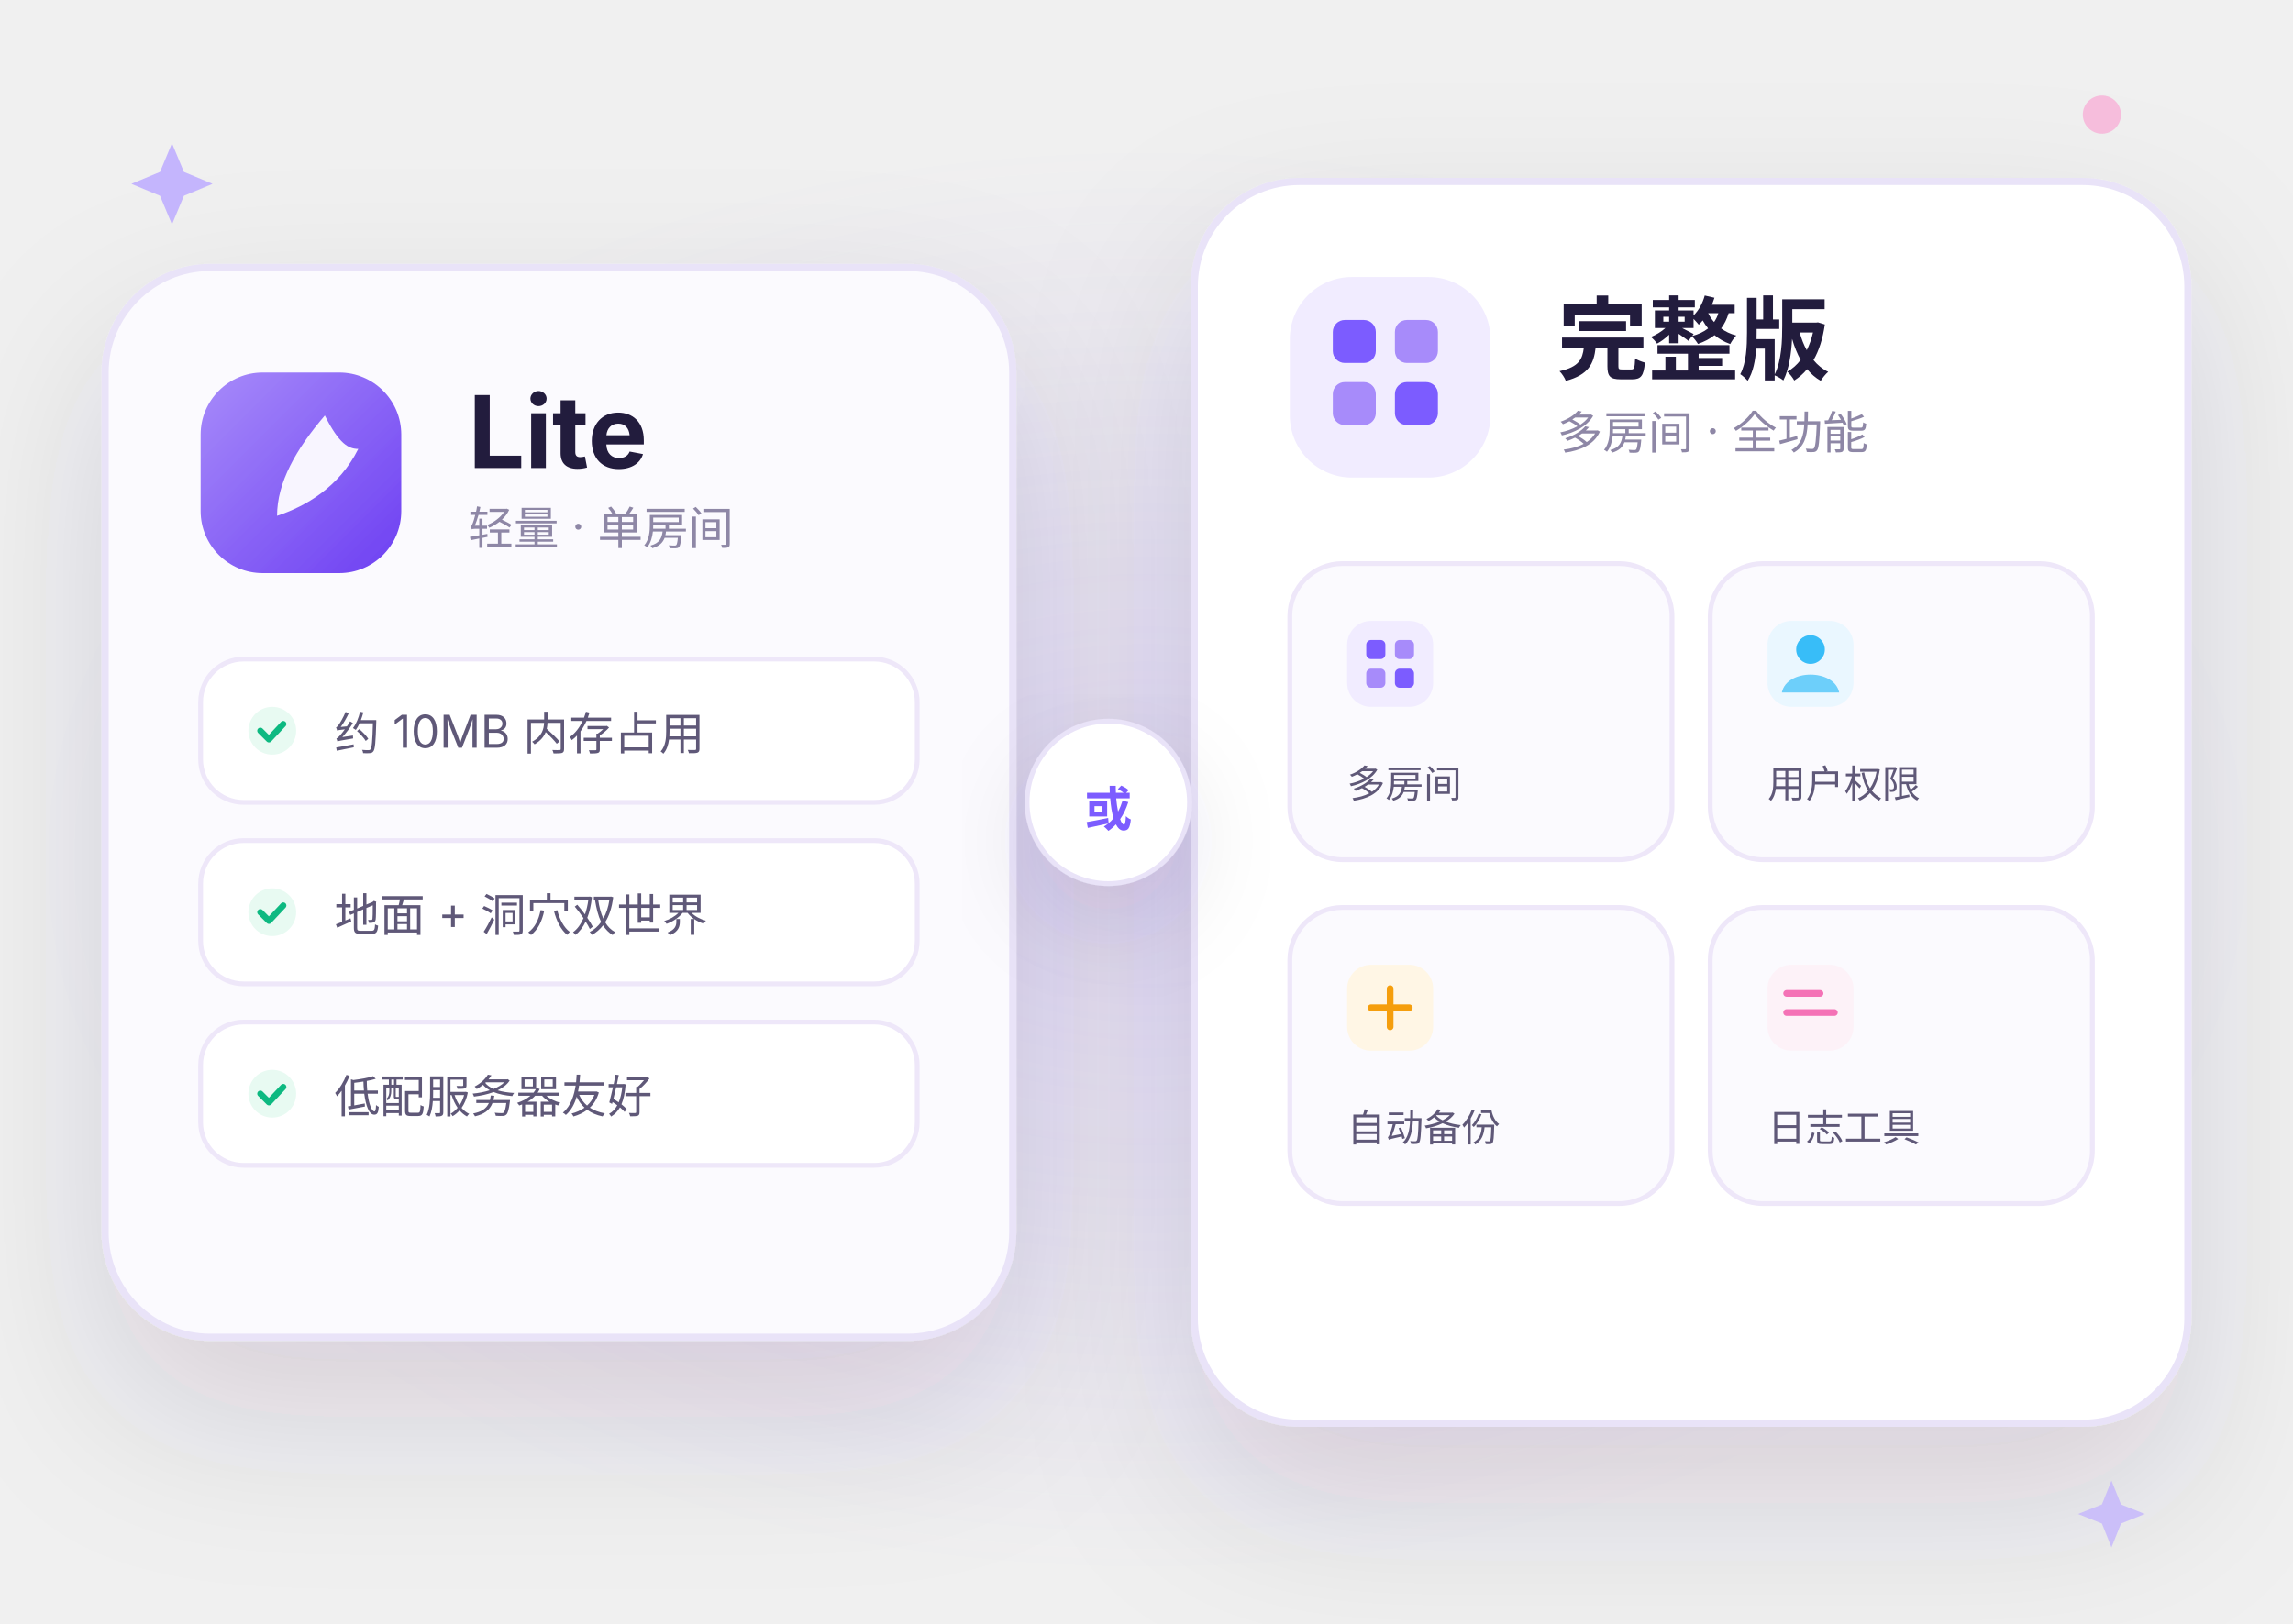
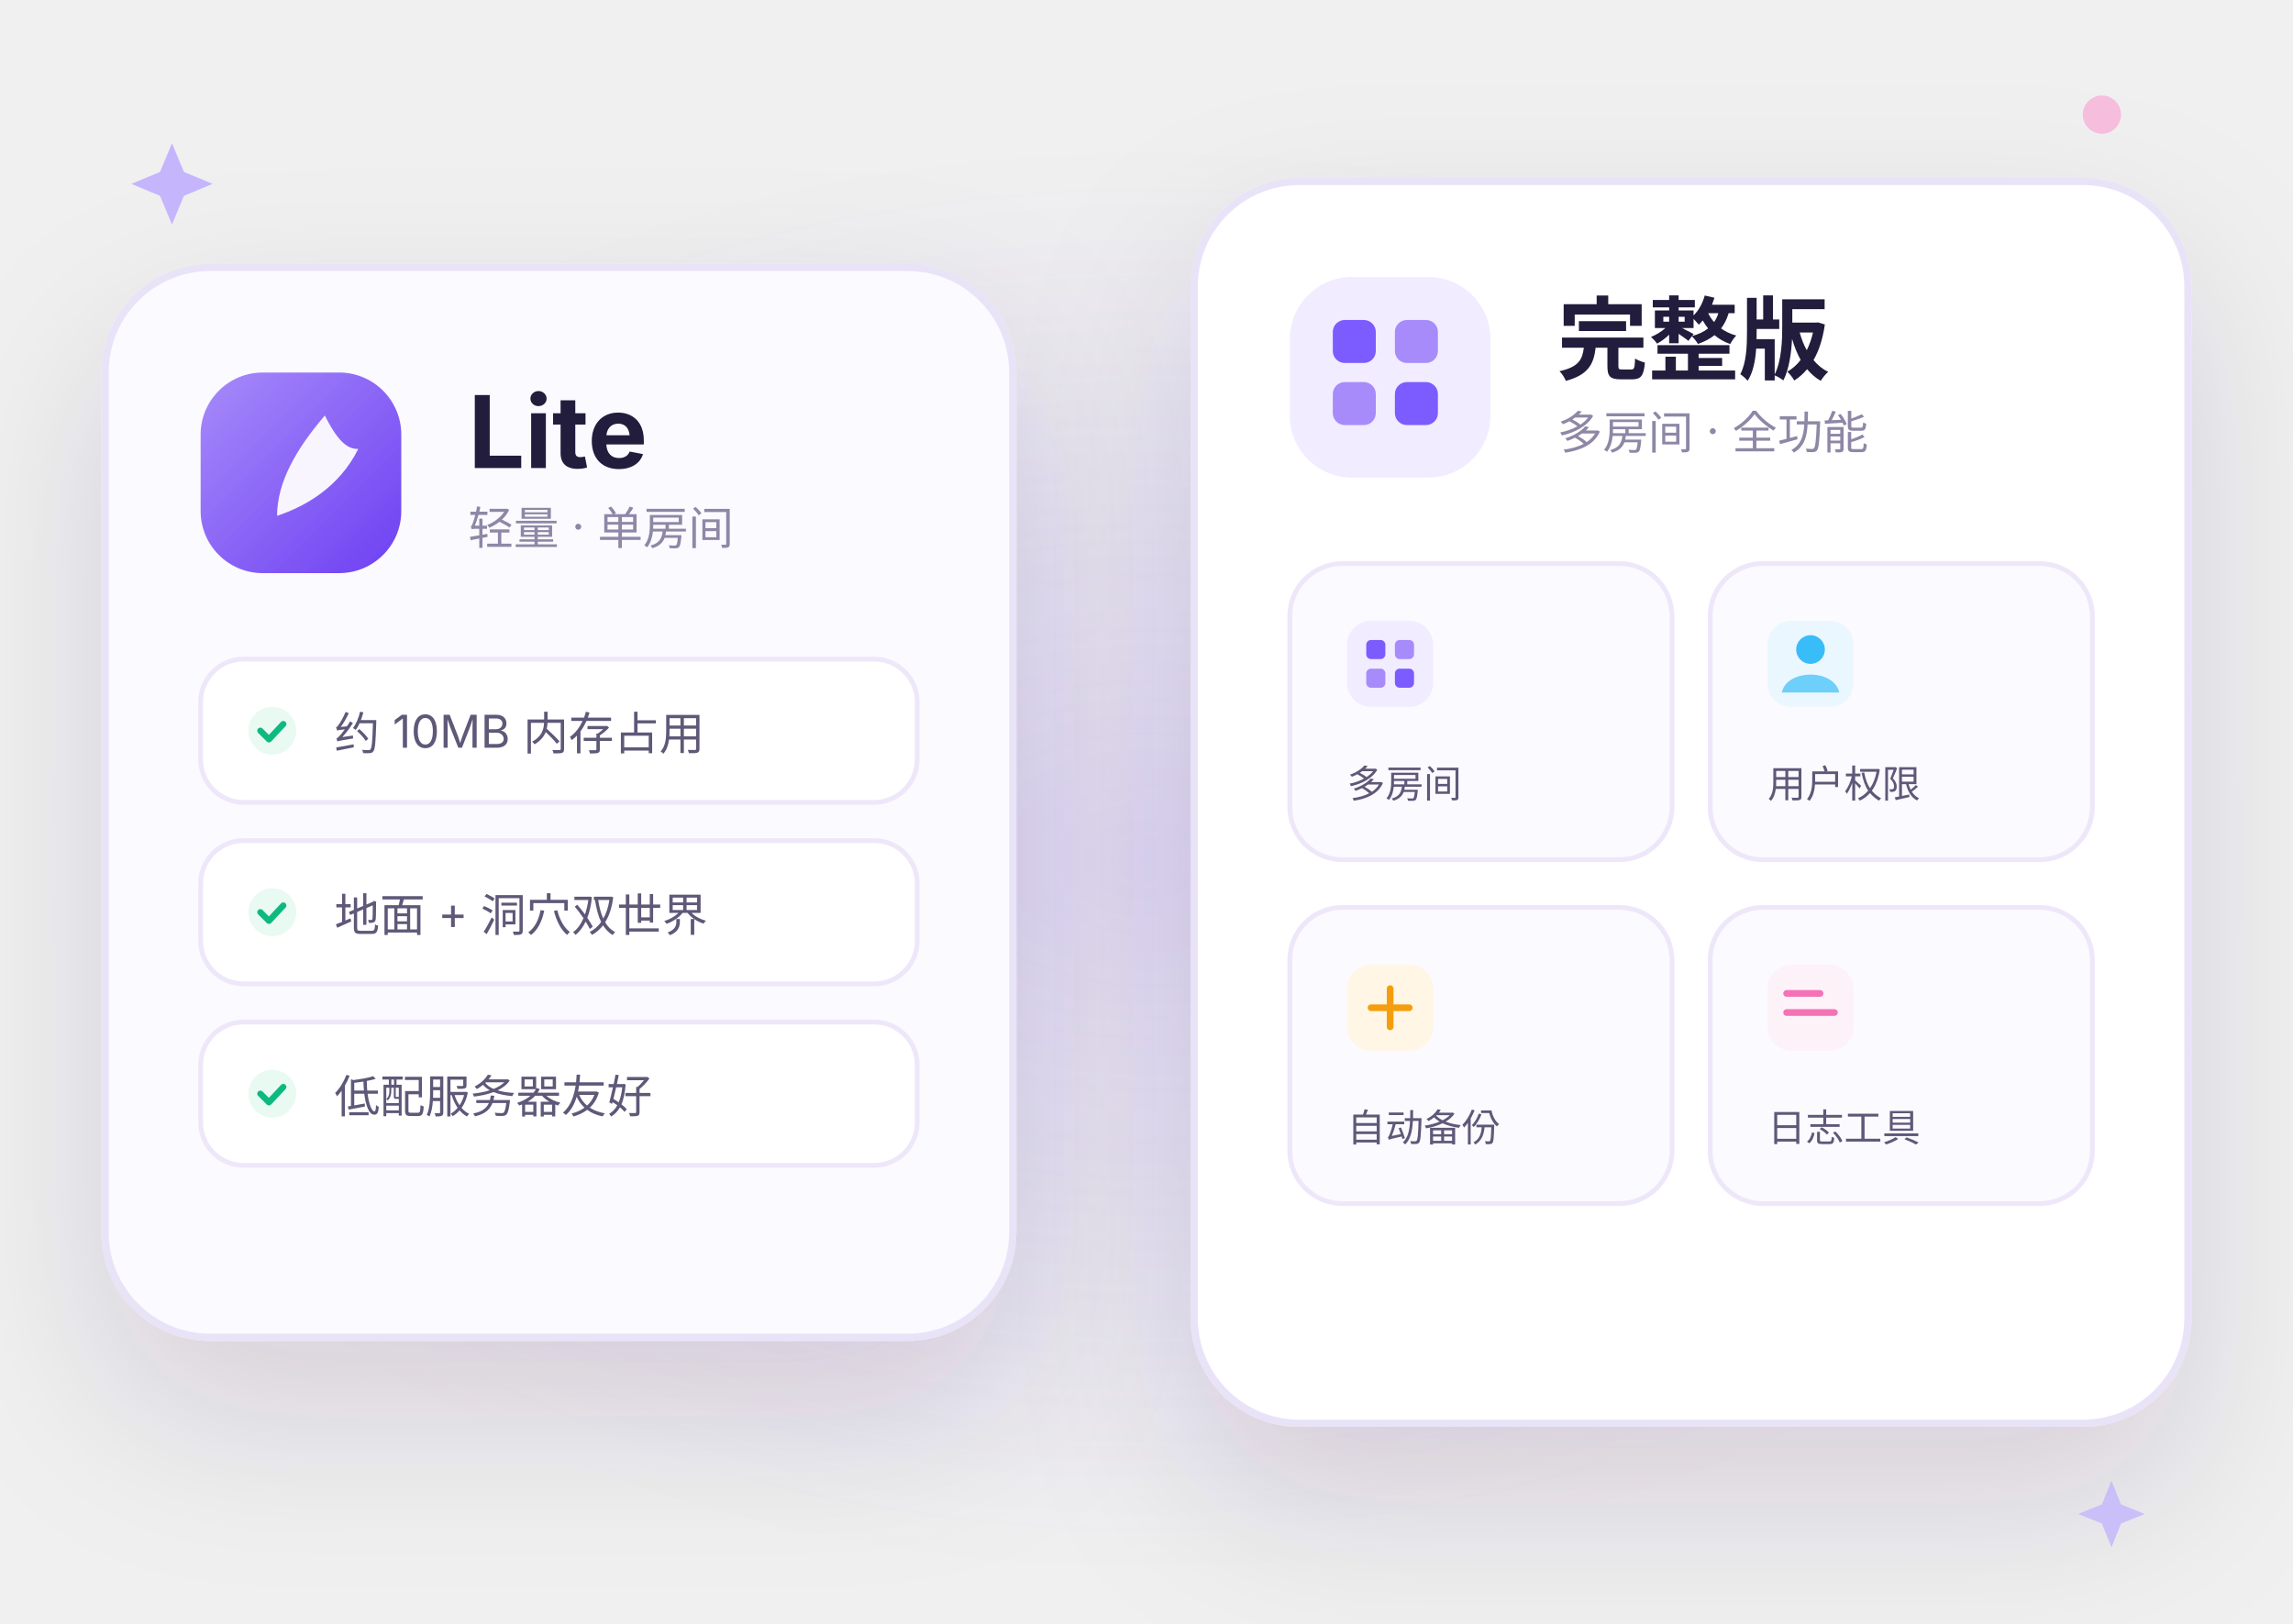
<svg xmlns="http://www.w3.org/2000/svg" viewBox="0 0 480 340" role="img" aria-labelledby="title">
  <defs>
    <linearGradient id="brand" x1="0" y1="0" x2="1" y2="1">
      <stop offset="0" stop-color="#A78BFA" />
      <stop offset="1" stop-color="#6D3FF2" />
    </linearGradient>
    <radialGradient id="glow" cx="50%" cy="50%" r="50%">
      <stop offset="0" stop-color="#8C57FF" stop-opacity=".16" />
      <stop offset="1" stop-color="#8C57FF" stop-opacity="0" />
    </radialGradient>
    <filter id="shadow" x="-40%" y="-40%" width="180%" height="200%">
      <feDropShadow dx="0" dy="16" stdDeviation="18" flood-color="#2B1450" flood-opacity=".13" />
    </filter>
    <filter id="soft" x="-40%" y="-40%" width="190%" height="210%">
      <feDropShadow dx="0" dy="8" stdDeviation="10" flood-color="#2B1450" flood-opacity=".1" />
    </filter>
  </defs>
  <ellipse cx="240" cy="180" rx="230" ry="150" fill="url(#glow)" />
  <g filter="url(#shadow)">
    <rect x="22" y="56" width="190" height="224" rx="22" fill="#FBFAFE" stroke="#E9E3F8" stroke-width="1.5" />
    <rect x="42" y="78" width="42" height="42" rx="13" fill="url(#brand)" />
    <path d="M68 87c-6 7-10 14-10 21 6-2 13-6 17-14-2 0-4-1-7-7z" fill="#F8F5FF" />
    <text x="98" y="98" font-family="Inter, 'PingFang SC', 'Microsoft YaHei', system-ui, sans-serif" font-size="21" font-weight="700" fill="#221A3C">Lite</text>
    <text x="98" y="114" font-family="Inter, 'PingFang SC', 'Microsoft YaHei', system-ui, sans-serif" font-size="9.5" fill="#8E87A6">轻量 · 单房间</text>
    <rect x="42" y="138" width="150" height="30" rx="9" fill="#FFFFFF" stroke="#EEE7F9" />
    <circle cx="57" cy="153" r="5" fill="#E8FAF2" />
    <path d="M54.5 153l1.8 1.8 3-3.2" fill="none" stroke="#10B981" stroke-width="1.3" stroke-linecap="round" stroke-linejoin="round" />
    <text x="70" y="157" font-family="Inter, 'PingFang SC', 'Microsoft YaHei', system-ui, sans-serif" font-size="9.5" fill="#5F5878">约 10MB 内存占用</text>
    <rect x="42" y="176" width="150" height="30" rx="9" fill="#FFFFFF" stroke="#EEE7F9" />
    <circle cx="57" cy="191" r="5" fill="#E8FAF2" />
    <path d="M54.5 191l1.8 1.8 3-3.2" fill="none" stroke="#10B981" stroke-width="1.3" stroke-linecap="round" stroke-linejoin="round" />
    <text x="70" y="195" font-family="Inter, 'PingFang SC', 'Microsoft YaHei', system-ui, sans-serif" font-size="9.5" fill="#5F5878">地面 + 洞穴双世界</text>
    <rect x="42" y="214" width="150" height="30" rx="9" fill="#FFFFFF" stroke="#EEE7F9" />
    <circle cx="57" cy="229" r="5" fill="#E8FAF2" />
    <path d="M54.5 229l1.8 1.8 3-3.2" fill="none" stroke="#10B981" stroke-width="1.3" stroke-linecap="round" stroke-linejoin="round" />
    <text x="70" y="233" font-family="Inter, 'PingFang SC', 'Microsoft YaHei', system-ui, sans-serif" font-size="9.5" fill="#5F5878">低配服务器友好</text>
  </g>
  <g filter="url(#shadow)">
    <rect x="250" y="38" width="208" height="260" rx="22" fill="#FFFFFF" stroke="#E9E3F8" stroke-width="1.5" />
    <rect x="270" y="58" width="42" height="42" rx="13" fill="#F1ECFF" />
    <rect x="279" y="67" width="9" height="9" rx="2.5" fill="#7C5CFF" />
    <rect x="292" y="67" width="9" height="9" rx="2.5" fill="#A78BFA" />
    <rect x="279" y="80" width="9" height="9" rx="2.5" fill="#A78BFA" />
    <rect x="292" y="80" width="9" height="9" rx="2.5" fill="#7C5CFF" />
    <text x="326" y="78" font-family="Inter, 'PingFang SC', 'Microsoft YaHei', system-ui, sans-serif" font-size="19" font-weight="700" fill="#221A3C">完整版</text>
    <text x="326" y="94" font-family="Inter, 'PingFang SC', 'Microsoft YaHei', system-ui, sans-serif" font-size="9.5" fill="#8E87A6">多房间 · 全功能</text>
    <rect x="270" y="118" width="80" height="62" rx="11" fill="#FBFAFE" stroke="#EEE7F9" />
    <rect x="358" y="118" width="80" height="62" rx="11" fill="#FBFAFE" stroke="#EEE7F9" />
    <rect x="270" y="190" width="80" height="62" rx="11" fill="#FBFAFE" stroke="#EEE7F9" />
    <rect x="358" y="190" width="80" height="62" rx="11" fill="#FBFAFE" stroke="#EEE7F9" />
    <g>
      <rect x="282" y="130" width="18" height="18" rx="5" fill="#F1ECFF" />
      <rect x="286" y="134" width="4" height="4" rx="1" fill="#7C5CFF" />
      <rect x="292" y="134" width="4" height="4" rx="1" fill="#A78BFA" />
      <rect x="286" y="140" width="4" height="4" rx="1" fill="#A78BFA" />
      <rect x="292" y="140" width="4" height="4" rx="1" fill="#7C5CFF" />
      <text x="282" y="167" font-family="Inter, 'PingFang SC', 'Microsoft YaHei', system-ui, sans-serif" font-size="8" fill="#5F5878">多房间</text>
    </g>
    <g>
      <rect x="370" y="130" width="18" height="18" rx="5" fill="#EAF7FF" />
      <circle cx="379" cy="136" r="3" fill="#38BDF8" />
      <path d="M373 145c1-5 11-5 12 0" fill="#38BDF8" opacity=".7" />
      <text x="370" y="167" font-family="Inter, 'PingFang SC', 'Microsoft YaHei', system-ui, sans-serif" font-size="8" fill="#5F5878">用户权限</text>
    </g>
    <g>
      <rect x="282" y="202" width="18" height="18" rx="5" fill="#FFF6E5" />
      <path d="M291 207v8m-4-4h8" stroke="#F59E0B" stroke-width="1.4" stroke-linecap="round" />
      <text x="282" y="239" font-family="Inter, 'PingFang SC', 'Microsoft YaHei', system-ui, sans-serif" font-size="8" fill="#5F5878">自动备份</text>
    </g>
    <g>
      <rect x="370" y="202" width="18" height="18" rx="5" fill="#FDF2F8" />
      <path d="M374 212h10m-10-4h7" stroke="#F472B6" stroke-width="1.4" stroke-linecap="round" />
      <text x="370" y="239" font-family="Inter, 'PingFang SC', 'Microsoft YaHei', system-ui, sans-serif" font-size="8" fill="#5F5878">日志工具</text>
    </g>
  </g>
-   <circle cx="232" cy="168" r="17" fill="#FFFFFF" stroke="#E9E3F8" filter="url(#soft)" />
-   <text x="232" y="173" text-anchor="middle" font-family="Inter, 'PingFang SC', 'Microsoft YaHei', system-ui, sans-serif" font-size="10" font-weight="700" fill="#7C5CFF">或</text>
  <g fill="#C4B5FD">
    <path d="M36 30l2.5 6 6 2.5-6 2.5-2.5 6-2.5-6-6-2.5 6-2.5z" />
    <path d="M442 310l2 5 5 2-5 2-2 5-2-5-5-2 5-2z" opacity=".8" />
  </g>
  <circle cx="440" cy="24" r="4" fill="#F9A8D4" opacity=".7" />
</svg>
